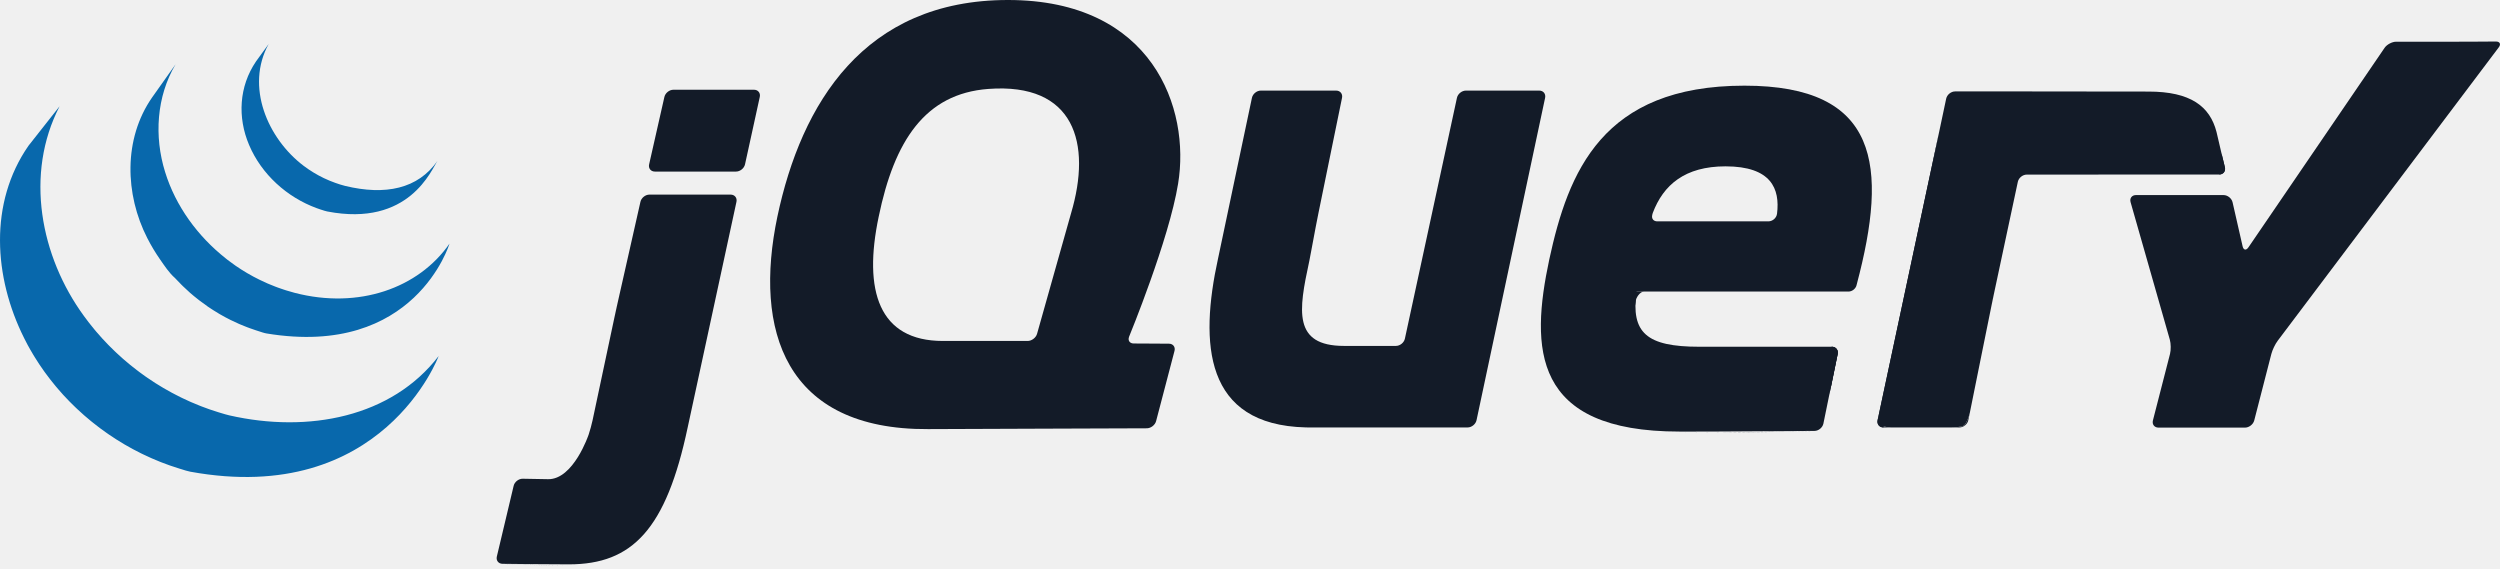
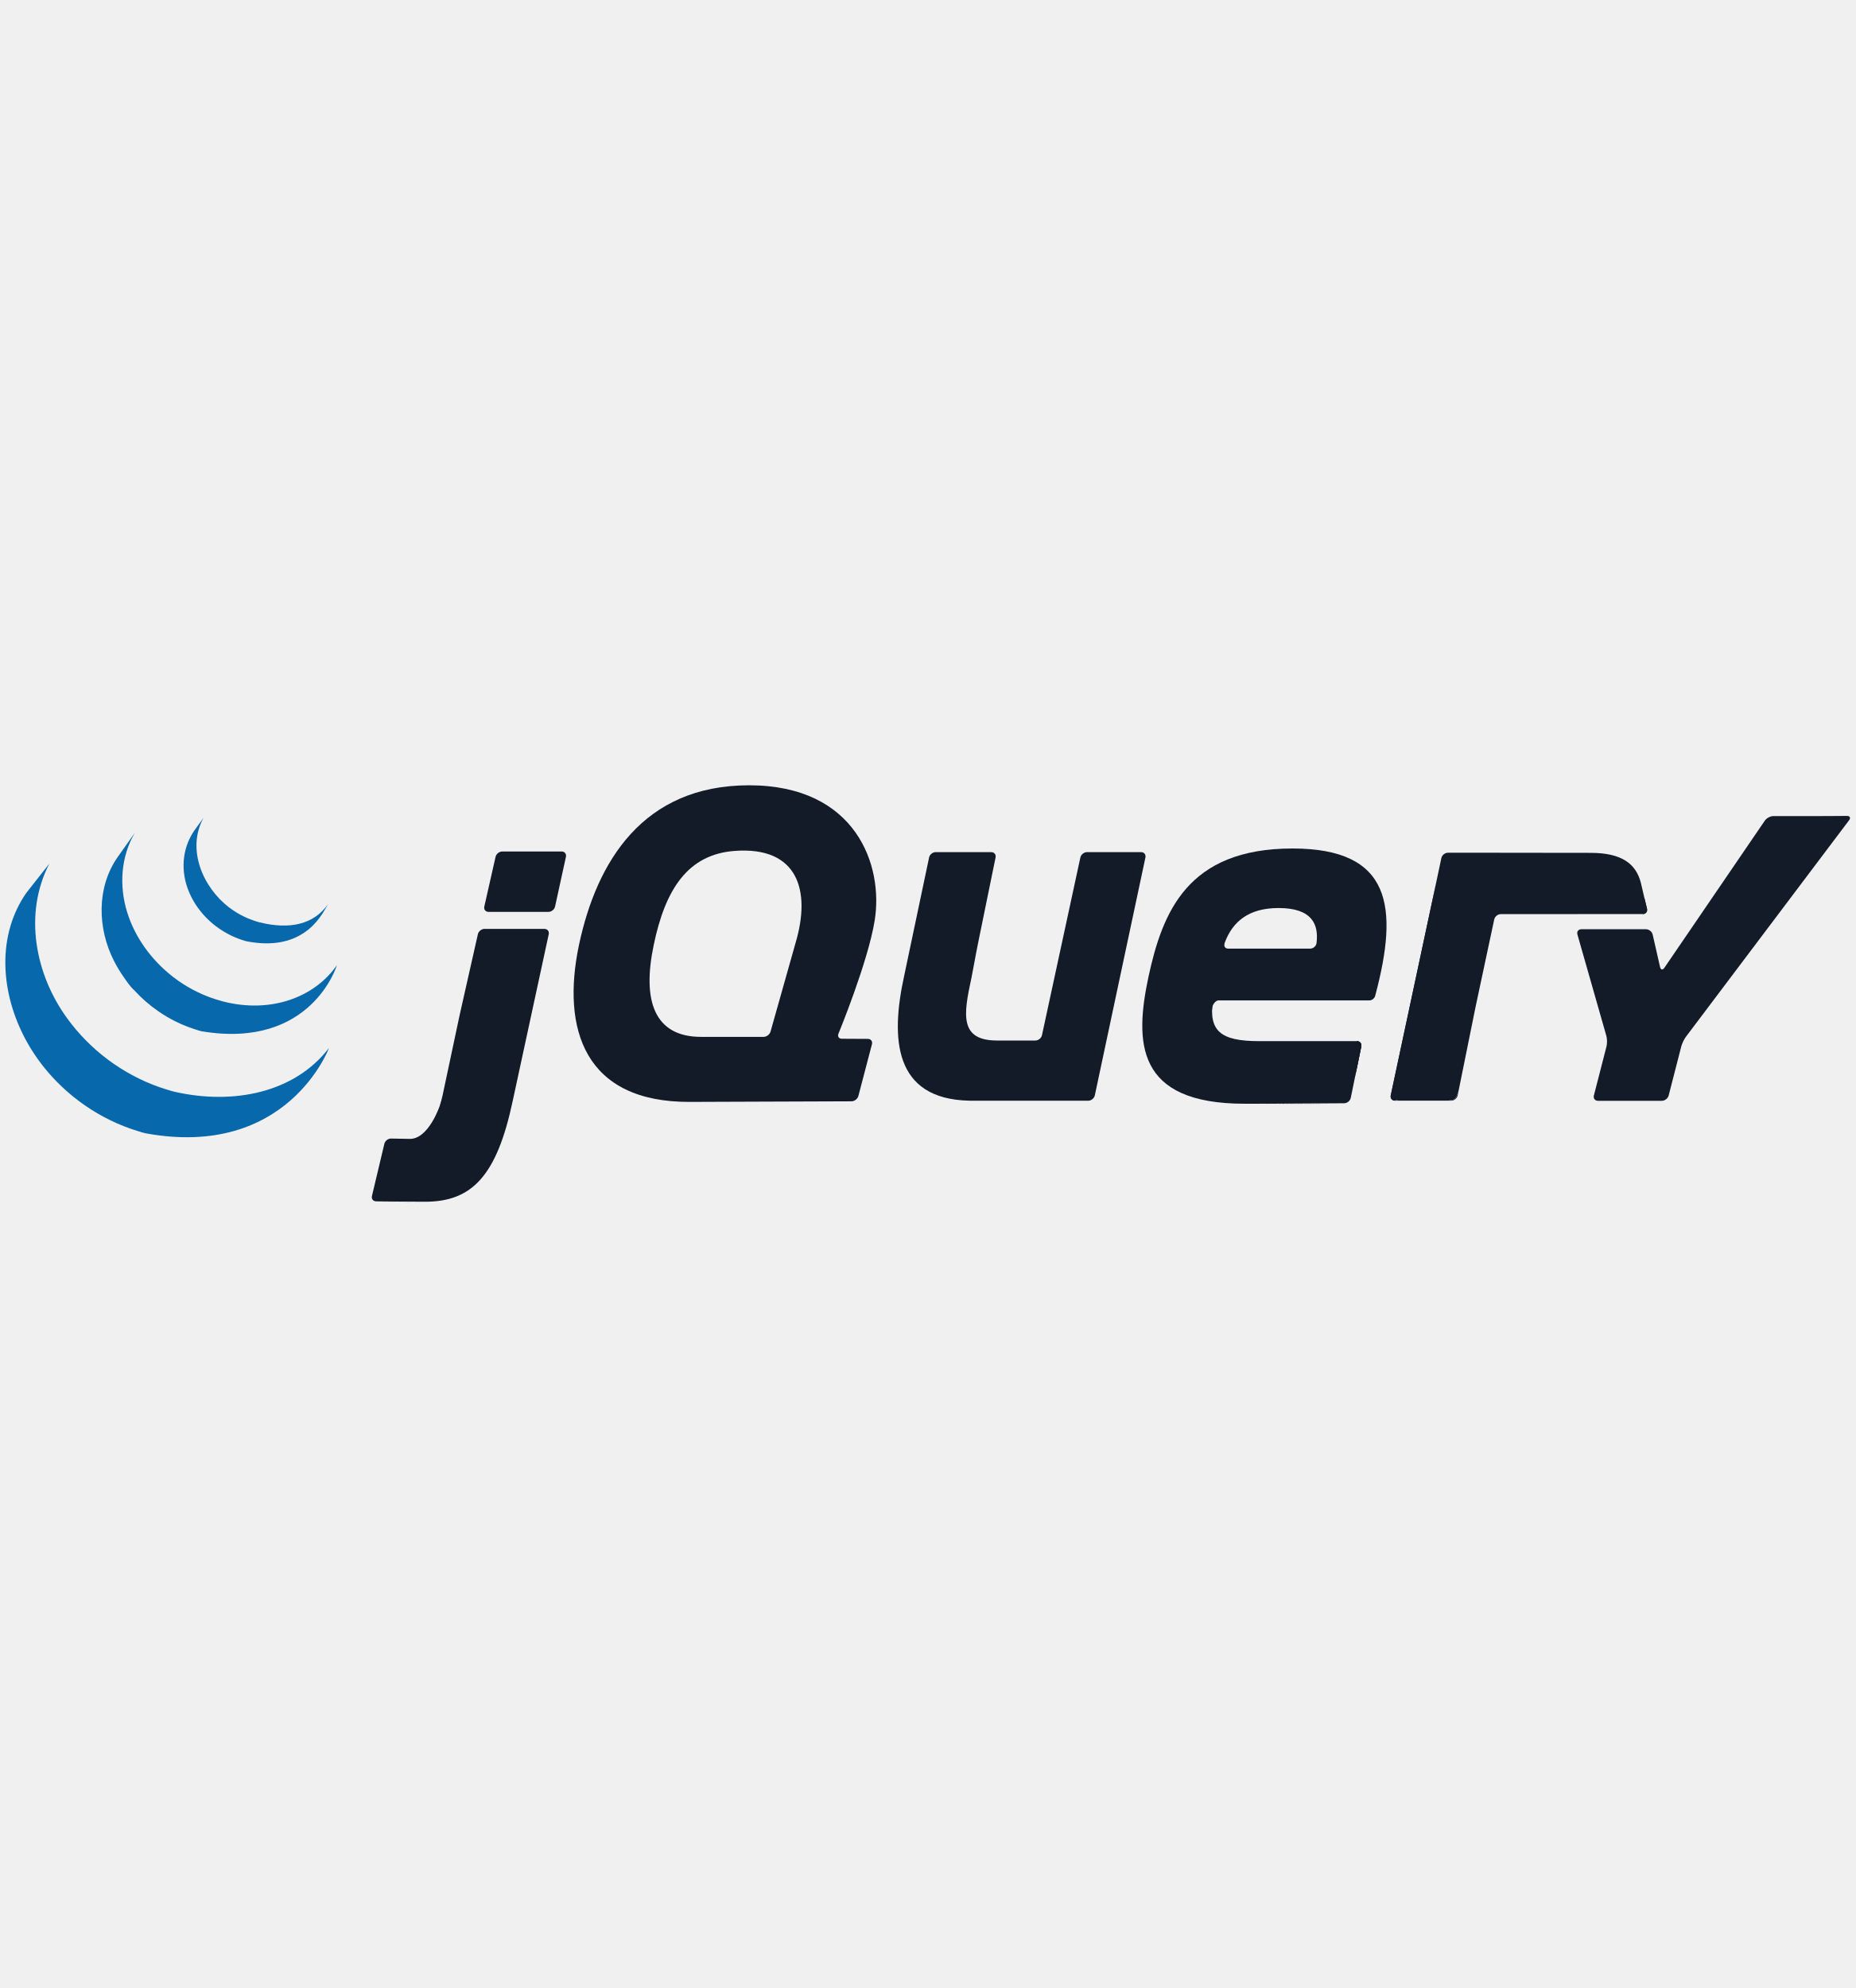
- <svg xmlns="http://www.w3.org/2000/svg" width="132px" height="30px" viewBox="0 0 132 30" version="1.1">
-   <defs />
-   <g id="Page-1" stroke="none" stroke-width="1" fill="none" fill-rule="evenodd">
-     <g id="logo-jquery">
-       <g id="Page-1">
-         <g id="JQuery_logo">
-           <path d="M56.445,11.64 L56.446,11.638 L55.601,14.633 L56.445,11.64 L56.445,11.64 L56.445,11.64 L56.445,11.64 Z" id="Shape" fill="#131B28" />
-           <path id="Shape" fill="#131B28" d="M60.792,18.158 L59.86,18.136 L60.792,18.158 L60.792,18.158 L60.792,18.158 Z" />
-           <path id="Shape" fill="#131B28" d="M60.552,22.614 L60.553,22.614 L54.974,22.694 L60.552,22.614 L60.552,22.614 L60.552,22.614 L60.552,22.614 Z" />
-           <path id="Shape" fill="#131B28" d="M61.722,18.164 L60.79,18.142 L61.722,18.164 L61.722,18.164 L61.722,18.164 Z" />
-           <path d="M61.041,22.234 L62.013,18.528 L61.041,22.235 L61.041,22.234 L61.041,22.234 L61.041,22.234 L61.041,22.234 Z" id="Shape" fill="#131B28" />
-           <path d="M81.582,5.166 L79.772,13.676 L81.582,5.166 L81.582,5.166 L81.582,5.166 Z" id="Shape" fill="#131B28" />
-           <path d="M76.929,5.166 L75.554,11.524 L76.929,5.165 L76.929,5.166 L76.929,5.166 L76.929,5.166 Z" id="Shape" fill="#131B28" />
-           <path d="M81.272,4.783 L77.401,4.783 C77.186,4.783 76.973,4.955 76.927,5.165 L75.553,11.523 L74.178,17.882 C74.133,18.092 73.92,18.264 73.705,18.264 L71.356,18.264 L70.965,18.264 C68.254,18.264 68.568,16.389 69.123,13.82 C69.128,13.794 69.134,13.769 69.139,13.742 L69.2,13.419 C69.204,13.398 69.208,13.377 69.212,13.358 L69.336,12.698 L69.468,11.992 C69.508,11.779 69.569,11.467 69.61,11.272 L70.234,8.219 L70.859,5.166 C70.903,4.956 70.762,4.783 70.547,4.783 L66.573,4.783 C66.358,4.783 66.146,4.956 66.102,5.166 L65.247,9.219 L64.393,13.272 C64.392,13.274 64.392,13.277 64.392,13.278 L64.312,13.655 C63.328,18.148 63.589,22.432 68.938,22.567 C69.025,22.569 69.093,22.57 69.093,22.57 L77.488,22.57 C77.703,22.57 77.916,22.397 77.961,22.187 L79.771,13.677 L81.582,5.166 C81.626,4.955 81.487,4.783 81.272,4.783 L81.272,4.783 L81.272,4.783 L81.272,4.783 Z" id="Shape" fill="#131B28" />
-           <path id="Shape" fill="#131B28" d="M96.716,18.308 C96.931,18.308 97.072,18.48 97.029,18.691 L96.653,20.528" />
-           <path id="Shape" fill="#131B28" d="M96.277,22.366 L96.653,20.528 L96.277,22.367 C96.277,22.366 96.277,22.366 96.277,22.366 L96.277,22.366 L96.277,22.366 L96.277,22.366 Z" />
-           <path id="Shape" fill="#131B28" d="M95.806,22.754 C95.806,22.754 95.807,22.752 95.808,22.752 C94.668,22.778 91.245,22.852 88.671,22.852 C91.803,22.852 95.806,22.754 95.806,22.754 L95.806,22.754 L95.806,22.754 L95.806,22.754 Z" />
-           <path d="M86.362,15.941 C86.359,15.74 86.588,15.394 86.803,15.394 L86.32,15.385 C86.102,17.577 86.362,15.941 86.362,15.941 L86.362,15.941 L86.362,15.941 L86.362,15.941 Z" id="Shape" fill="#131B28" />
-           <path id="Shape" fill="#131B28" d="M89.05,22.787 C89.017,22.787 88.983,22.787 88.95,22.789 C88.983,22.787 89.017,22.787 89.05,22.787 L89.05,22.787 L89.05,22.787 Z" />
-           <path id="Shape" fill="#131B28" d="M96.716,18.308 C96.931,18.308 97.072,18.48 97.029,18.691 L96.653,20.528 L96.591,20.828" />
-           <path id="Shape" fill="#131B28" d="M90.904,22.782 L90.842,22.782 L90.904,22.782 L90.904,22.782 L90.904,22.782 Z" />
-           <path id="Shape" fill="#131B28" d="M89.952,22.785 L89.852,22.785 L89.952,22.785 L89.952,22.785 L89.952,22.785 Z" />
-           <path id="Shape" fill="#131B28" d="M89.626,22.786 C89.592,22.786 89.559,22.786 89.526,22.788 C89.559,22.786 89.592,22.786 89.626,22.786 L89.626,22.786 L89.626,22.786 Z" />
-           <path id="Shape" fill="#131B28" d="M89.342,22.787 L89.242,22.787 L89.342,22.787 L89.342,22.787 L89.342,22.787 Z" />
-           <path id="Shape" fill="#131B28" d="M89.851,22.785 C89.773,22.785 89.694,22.787 89.617,22.787 C89.694,22.787 89.773,22.785 89.851,22.785 L89.851,22.785 L89.851,22.785 Z" />
-           <path id="Shape" fill="#131B28" d="M90.842,22.782 C90.529,22.787 90.216,22.792 89.908,22.795 C90.216,22.793 90.529,22.787 90.842,22.782 L90.842,22.782 L90.842,22.782 Z" />
-           <path id="Shape" fill="#131B28" d="M95.808,22.752 L95.808,22.752 C94.974,22.775 92.912,22.826 90.856,22.852 C92.911,22.828 94.973,22.775 95.808,22.752 L95.808,22.752 L95.808,22.752 Z" />
-           <path id="Shape" fill="#131B28" d="M96.277,22.367 L96.592,20.828 L96.277,22.368 C96.277,22.368 96.277,22.368 96.277,22.367 L96.277,22.367 L96.277,22.367 L96.277,22.367 Z" />
-           <path id="Shape" fill="#131B28" d="M89.526,22.787 L89.322,22.787 L89.526,22.787 L89.526,22.787 L89.526,22.787 Z" />
-           <path id="Shape" fill="#131B28" d="M88.949,22.787 L88.672,22.787 L88.949,22.787 L88.949,22.787 L88.949,22.787 Z" />
-           <path id="Shape" fill="#131B28" d="M89.241,22.787 L89.023,22.787 L89.241,22.787 L89.241,22.787 L89.241,22.787 Z" />
-           <path d="M32.612,15.987 L33.213,13.322 L32.526,16.369 L31.866,19.473 L32.444,16.752 C32.489,16.541 32.564,16.197 32.612,15.987 L32.612,15.987 L32.612,15.987 L32.612,15.987 Z" id="Shape" fill="#131B28" />
-           <path d="M39.809,4.738 L35.558,4.738 C35.343,4.738 35.128,4.909 35.08,5.119 L34.677,6.898 L34.274,8.678 C34.226,8.887 34.363,9.059 34.578,9.059 L38.863,9.059 C39.078,9.059 39.291,8.887 39.337,8.677 L39.727,6.898 L40.116,5.12 L40.116,5.119 C40.163,4.91 40.025,4.738 39.809,4.738 L39.809,4.738 L39.809,4.738 L39.809,4.738 Z" id="Shape" fill="#131B28" />
-           <path d="M38.884,10.657 L38.884,10.656 L37.637,16.425 L38.884,10.657 L38.884,10.657 L38.884,10.657 Z" id="Shape" fill="#131B28" />
-           <path id="Shape" fill="#131B28" d="M26.534,29.772 C26.534,29.772 28.677,29.87 30.039,29.87 C29.004,29.87 27.295,29.803 26.532,29.77 C26.533,29.77 26.533,29.772 26.534,29.772 L26.534,29.772 L26.534,29.772 L26.534,29.772 Z" />
-           <path d="M33.814,10.656 L33.212,13.322 L33.814,10.656 L33.814,10.656 L33.814,10.656 Z" id="Shape" fill="#131B28" />
-           <path d="M38.576,10.275 L34.292,10.275 C34.077,10.275 33.862,10.446 33.815,10.656 L33.213,13.322 L32.611,15.988 C32.564,16.197 32.488,16.542 32.444,16.752 L31.865,19.473 L31.287,22.194 C31.243,22.404 31.15,22.743 31.081,22.946 C31.081,22.946 30.281,25.328 28.935,25.301 C28.878,25.3 28.822,25.3 28.767,25.298 C28.115,25.286 27.603,25.277 27.603,25.277 L27.602,25.277 C27.387,25.273 27.171,25.441 27.121,25.649 L26.677,27.518 L26.233,29.385 C26.183,29.593 26.318,29.766 26.532,29.769 C27.295,29.778 29.004,29.798 30.039,29.798 C33.4,29.798 35.172,27.935 36.308,22.576 L37.638,16.425 L38.885,10.656 C38.93,10.447 38.791,10.275 38.576,10.275 L38.576,10.275 L38.576,10.275 L38.576,10.275 Z" id="Shape" fill="#131B28" />
-           <path d="M99.446,22.569 C99.231,22.569 99.092,22.397 99.137,22.186 L102.361,7.088" id="Shape" fill="#131B28" />
-           <path d="M103.926,22.186 L105.23,15.742 L103.926,22.186 L103.926,22.186 L103.926,22.186 Z" id="Shape" fill="#131B28" />
-           <path d="M99.184,22.378 C99.158,22.273 99.173,22.015 99.219,21.804 L100.749,14.638 L99.137,22.187 C99.092,22.397 99.231,22.57 99.446,22.57 L99.837,22.57 C99.622,22.569 99.21,22.483 99.184,22.378 L99.184,22.378 L99.184,22.378 L99.184,22.378 Z" id="Shape" fill="#131B28" />
-           <path d="M103.671,22.483 C103.554,22.531 103.282,22.57 103.067,22.57 L103.459,22.57 C103.674,22.57 103.885,22.397 103.927,22.186 L104.005,21.803 C103.962,22.013 103.789,22.436 103.671,22.483 L103.671,22.483 L103.671,22.483 L103.671,22.483 Z" id="Shape" fill="#131B28" />
-           <path d="M104.579,18.964 L105.154,16.12 C105.154,16.121 105.154,16.124 105.153,16.125 L104.579,18.964 L104.579,18.964 L104.579,18.964 L104.579,18.964 Z" id="Shape" fill="#131B28" />
-           <path id="Shape" fill="#131B28" d="M117.297,8.099 L117.475,8.833 C117.524,9.043 117.388,9.214 117.174,9.214" />
-           <path d="M104.004,21.803 L104.578,18.964 L104.004,21.803 L104.004,21.803 L104.004,21.803 Z" id="Shape" fill="#131B28" />
-           <path id="Shape" fill="#131B28" d="M117.121,7.348 L117.297,8.099 L117.121,7.348 L117.121,7.348 L117.121,7.348 Z" />
-           <path d="M105.154,16.12 C105.196,15.909 105.267,15.568 105.312,15.36 L105.926,12.481 L105.23,15.742 L105.154,16.12 L105.154,16.12 L105.154,16.12 L105.154,16.12 Z" id="Shape" fill="#131B28" />
-           <path d="M102.413,6.841 C102.371,7.044 102.316,7.301 102.28,7.471 L100.75,14.638 L102.362,7.088 L102.413,6.841 L102.413,6.841 L102.413,6.841 L102.413,6.841 Z" id="Shape" fill="#131B28" />
-           <path d="M117.474,8.833 L117.296,8.099 L117.121,7.348 L117.032,6.968 C116.684,5.615 115.662,4.835 113.444,4.835 L109.99,4.831 L106.809,4.827 L106.536,4.827 L103.23,4.827 C103.015,4.827 102.803,4.999 102.758,5.21 L102.758,5.21 L102.6,5.957 L102.413,6.841 L102.361,7.088 L100.75,14.637 L99.22,21.804 C99.174,22.015 99.159,22.272 99.185,22.377 C99.211,22.483 99.623,22.569 99.838,22.569 L103.067,22.569 C103.282,22.569 103.555,22.53 103.671,22.483 C103.789,22.435 103.962,22.013 104.005,21.803 L104.578,18.964 L105.153,16.125 C105.153,16.124 105.154,16.121 105.154,16.119 L105.231,15.741 L105.927,12.48 L106.542,9.599 C106.587,9.39 106.799,9.219 107.014,9.219 L117.173,9.214 C117.387,9.214 117.523,9.043 117.474,8.833 L117.474,8.833 L117.474,8.833 L117.474,8.833 Z" id="Shape" fill="#131B28" />
-           <path d="M130.553,2.2 C130.338,2.201 129.986,2.202 129.771,2.202 L126.519,2.202 C126.304,2.202 126.028,2.348 125.907,2.525 L118.717,13.06 C118.595,13.238 118.457,13.211 118.409,13.002 L117.88,10.681 C117.832,10.471 117.617,10.3 117.402,10.3 L112.779,10.3 C112.564,10.3 112.436,10.468 112.495,10.675 L114.566,17.932 C114.625,18.138 114.63,18.478 114.577,18.686 L113.674,22.198 C113.62,22.407 113.752,22.578 113.968,22.578 L118.537,22.578 C118.751,22.578 118.971,22.407 119.024,22.198 L119.928,18.686 C119.981,18.478 120.131,18.167 120.26,17.995 L131.934,2.501 C132.064,2.33 131.993,2.19 131.778,2.192 L130.553,2.2 L130.553,2.2 L130.553,2.2 L130.553,2.2 Z" id="Shape" fill="#131B28" />
-           <path d="M93.827,11.288 L93.827,11.283 C93.8,11.516 93.585,11.688 93.37,11.688 L87.509,11.688 C87.306,11.688 87.203,11.55 87.233,11.38 C87.235,11.375 87.236,11.371 87.239,11.366 C87.239,11.366 87.237,11.367 87.235,11.368 C87.236,11.361 87.236,11.355 87.238,11.348 C87.238,11.348 87.249,11.307 87.265,11.248 C87.825,9.76 88.965,8.783 91.107,8.783 C93.52,8.784 93.991,9.963 93.827,11.288 L93.827,11.288 L93.827,11.288 L93.827,11.288 Z M92.107,4.523 C84.585,4.523 82.802,9.089 81.802,13.698 C80.802,18.395 80.888,22.787 88.672,22.787 L88.949,22.787 C88.973,22.787 88.998,22.787 89.023,22.787 L89.241,22.787 L89.321,22.787 L89.525,22.787 C89.556,22.786 89.586,22.786 89.616,22.786 C89.694,22.786 89.772,22.786 89.851,22.786 L89.906,22.786 C90.214,22.785 90.527,22.784 90.84,22.783 L90.856,22.783 C92.912,22.775 94.973,22.759 95.809,22.752 C96.022,22.749 96.231,22.577 96.275,22.368 L96.59,20.828 L96.651,20.528 L97.028,18.691 C97.071,18.481 96.93,18.308 96.715,18.308 L89.716,18.308 C86.933,18.308 86.106,17.568 86.411,15.394 L97.598,15.394 L97.597,15.395 C97.6,15.395 97.603,15.394 97.605,15.394 C97.783,15.391 97.947,15.268 98.012,15.105 C98.025,15.074 98.035,15.041 98.039,15.007 L98.038,15.009 C99.699,8.743 99.223,4.523 92.107,4.523 L92.107,4.523 L92.107,4.523 L92.107,4.523 Z" id="Shape" fill="#131B28" />
-           <path d="M56.551,11.264 L56.445,11.638 C56.445,11.64 56.445,11.64 56.445,11.64 L55.6,14.633 L54.756,17.627 C54.697,17.833 54.474,18.003 54.258,18.003 L49.787,18.003 C46.396,18.003 45.57,15.35 46.396,11.437 C47.222,7.435 48.841,4.948 52.179,4.696 C56.74,4.352 57.653,7.56 56.551,11.264 L56.551,11.264 L56.551,11.264 L56.551,11.264 Z M59.618,17.772 C59.618,17.772 61.726,12.654 62.204,9.697 C62.857,5.74 60.876,0 53.222,0 C45.612,0 42.307,5.48 41.046,11.437 C39.786,17.437 41.438,22.7 49.004,22.657 L54.974,22.634 L60.553,22.614 C60.768,22.612 60.988,22.442 61.042,22.234 L62.014,18.527 C62.068,18.319 61.937,18.148 61.722,18.147 L60.791,18.141 L59.86,18.136 C59.677,18.135 59.572,18.016 59.594,17.859 C59.598,17.831 59.605,17.802 59.617,17.772 L59.618,17.772 L59.618,17.772 L59.618,17.772 Z" id="Shape" fill="#131B28" />
-           <path d="M97.291,14.347 C97.291,14.488 97.176,14.603 97.034,14.603 C96.892,14.603 96.777,14.488 96.777,14.347 C96.777,14.205 96.892,14.09 97.034,14.09 C97.176,14.09 97.291,14.205 97.291,14.347 L97.291,14.347 L97.291,14.347 Z" id="Shape" fill="#131B28" />
-           <path d="M1.507,7.691 C-0.594,10.712 -0.332,14.641 1.273,17.85 C1.311,17.927 1.351,18.003 1.39,18.078 C1.416,18.126 1.439,18.175 1.465,18.223 C1.48,18.251 1.497,18.279 1.512,18.306 C1.54,18.357 1.568,18.406 1.596,18.456 C1.646,18.544 1.697,18.631 1.749,18.718 C1.778,18.766 1.807,18.814 1.837,18.862 C1.895,18.956 1.954,19.048 2.015,19.141 C2.04,19.18 2.065,19.219 2.09,19.257 C2.174,19.382 2.26,19.507 2.348,19.629 C2.35,19.633 2.353,19.636 2.355,19.639 C2.369,19.659 2.384,19.678 2.398,19.697 C2.475,19.803 2.554,19.907 2.633,20.009 C2.662,20.047 2.692,20.085 2.722,20.122 C2.793,20.211 2.865,20.3 2.938,20.389 C2.966,20.422 2.994,20.455 3.021,20.488 C3.12,20.604 3.221,20.72 3.324,20.833 C3.325,20.835 3.328,20.837 3.33,20.839 C3.334,20.844 3.338,20.847 3.341,20.852 C3.442,20.962 3.545,21.069 3.648,21.176 C3.681,21.209 3.714,21.242 3.747,21.275 C3.828,21.356 3.91,21.436 3.992,21.516 C4.026,21.548 4.059,21.58 4.093,21.611 C4.203,21.715 4.315,21.817 4.429,21.917 C4.431,21.919 4.432,21.92 4.434,21.921 C4.453,21.938 4.473,21.955 4.492,21.971 C4.593,22.058 4.695,22.144 4.798,22.229 C4.84,22.263 4.882,22.296 4.924,22.33 C5.008,22.397 5.093,22.463 5.179,22.528 C5.224,22.563 5.269,22.597 5.315,22.632 C5.409,22.701 5.504,22.77 5.6,22.837 C5.635,22.862 5.669,22.886 5.704,22.91 C5.714,22.917 5.723,22.924 5.733,22.931 C5.824,22.994 5.917,23.054 6.01,23.114 C6.05,23.141 6.09,23.169 6.13,23.194 C6.273,23.285 6.418,23.374 6.564,23.46 C6.604,23.483 6.644,23.505 6.684,23.528 C6.792,23.59 6.901,23.651 7.01,23.711 C7.07,23.743 7.131,23.773 7.191,23.804 C7.268,23.844 7.345,23.886 7.424,23.925 C7.442,23.934 7.46,23.942 7.478,23.951 C7.51,23.966 7.542,23.981 7.573,23.997 C7.695,24.055 7.818,24.113 7.943,24.168 C7.969,24.18 7.995,24.192 8.021,24.203 C8.163,24.266 8.307,24.325 8.452,24.383 C8.487,24.397 8.522,24.41 8.557,24.424 C8.691,24.476 8.827,24.527 8.964,24.575 C8.981,24.581 8.998,24.587 9.015,24.592 C9.165,24.645 9.316,24.693 9.469,24.741 C9.505,24.752 9.542,24.763 9.578,24.774 C9.733,24.821 9.887,24.876 10.047,24.906 C20.209,26.759 23.161,18.799 23.161,18.799 C20.681,22.029 16.28,22.881 12.111,21.932 C11.953,21.896 11.8,21.847 11.646,21.801 C11.607,21.79 11.568,21.778 11.53,21.766 C11.379,21.72 11.23,21.672 11.082,21.62 C11.061,21.613 11.041,21.606 11.02,21.598 C10.887,21.551 10.756,21.502 10.625,21.452 C10.588,21.437 10.551,21.423 10.515,21.408 C10.371,21.351 10.229,21.292 10.088,21.231 C10.059,21.219 10.031,21.205 10.003,21.193 C9.882,21.138 9.762,21.083 9.643,21.026 C9.609,21.01 9.574,20.993 9.539,20.976 C9.445,20.93 9.353,20.882 9.261,20.834 C9.199,20.802 9.136,20.771 9.075,20.737 C8.962,20.677 8.852,20.614 8.741,20.55 C8.704,20.529 8.666,20.509 8.629,20.487 C8.482,20.401 8.337,20.312 8.194,20.221 C8.155,20.196 8.116,20.169 8.077,20.143 C7.973,20.076 7.87,20.008 7.768,19.937 C7.734,19.915 7.702,19.89 7.668,19.868 C7.57,19.798 7.473,19.728 7.376,19.656 C7.332,19.624 7.289,19.591 7.247,19.558 C7.158,19.49 7.07,19.422 6.983,19.352 C6.944,19.321 6.904,19.289 6.865,19.258 C6.755,19.167 6.645,19.075 6.537,18.981 C6.526,18.971 6.513,18.962 6.501,18.951 C6.384,18.848 6.269,18.743 6.156,18.637 C6.123,18.606 6.091,18.575 6.058,18.544 C5.974,18.464 5.891,18.383 5.81,18.3 C5.778,18.268 5.745,18.236 5.713,18.203 C5.609,18.097 5.508,17.99 5.408,17.881 C5.403,17.876 5.398,17.871 5.393,17.865 C5.288,17.75 5.185,17.633 5.084,17.514 C5.057,17.481 5.031,17.45 5.003,17.418 C4.928,17.327 4.854,17.236 4.781,17.143 C4.754,17.11 4.727,17.076 4.7,17.042 C4.612,16.928 4.527,16.815 4.443,16.7 C2.128,13.543 1.297,9.188 3.147,5.611" id="Shape" fill="#0868AC" />
-           <path d="M8.03,5.147 C6.51,7.334 6.593,10.261 7.778,12.574 C7.977,12.962 8.2,13.338 8.45,13.696 C8.678,14.022 8.93,14.41 9.232,14.673 C9.342,14.794 9.457,14.911 9.574,15.027 C9.603,15.057 9.633,15.086 9.663,15.115 C9.777,15.226 9.892,15.334 10.012,15.439 C10.017,15.443 10.021,15.448 10.026,15.452 C10.027,15.453 10.028,15.453 10.029,15.455 C10.161,15.571 10.297,15.682 10.436,15.791 C10.467,15.815 10.497,15.839 10.528,15.863 C10.667,15.97 10.809,16.074 10.954,16.174 C10.958,16.177 10.962,16.18 10.966,16.184 C11.03,16.228 11.095,16.269 11.16,16.312 C11.192,16.332 11.221,16.354 11.252,16.372 C11.356,16.439 11.461,16.504 11.568,16.566 C11.583,16.575 11.598,16.583 11.612,16.592 C11.704,16.645 11.798,16.697 11.891,16.748 C11.924,16.766 11.957,16.782 11.99,16.799 C12.055,16.833 12.119,16.868 12.185,16.9 C12.195,16.905 12.205,16.909 12.215,16.913 C12.349,16.979 12.484,17.043 12.622,17.103 C12.651,17.116 12.682,17.128 12.711,17.14 C12.822,17.187 12.933,17.232 13.045,17.275 C13.092,17.293 13.14,17.311 13.188,17.328 C13.289,17.365 13.391,17.4 13.494,17.434 C13.54,17.449 13.586,17.464 13.632,17.479 C13.779,17.524 13.923,17.581 14.075,17.607 C21.921,18.907 23.733,12.865 23.733,12.865 C22.1,15.217 18.938,16.339 15.563,15.463 C15.413,15.424 15.265,15.381 15.119,15.335 C15.074,15.321 15.03,15.307 14.985,15.292 C14.881,15.258 14.777,15.222 14.674,15.185 C14.627,15.167 14.58,15.15 14.534,15.132 C14.421,15.089 14.31,15.044 14.199,14.997 C14.169,14.984 14.139,14.973 14.109,14.959 C13.971,14.899 13.835,14.835 13.7,14.769 C13.631,14.735 13.563,14.699 13.495,14.664 C13.455,14.644 13.416,14.624 13.376,14.603 C13.289,14.556 13.202,14.507 13.117,14.457 C13.096,14.445 13.075,14.434 13.054,14.422 C12.948,14.36 12.844,14.296 12.74,14.23 C12.708,14.209 12.677,14.187 12.645,14.167 C12.577,14.122 12.508,14.077 12.441,14.032 C12.296,13.932 12.156,13.827 12.017,13.722 C11.985,13.696 11.953,13.672 11.922,13.646 C10.445,12.48 9.274,10.887 8.717,9.08 C8.134,7.206 8.26,5.102 9.271,3.395" id="Shape" fill="#0868AC" />
-           <path d="M13.516,3.246 C12.62,4.564 12.532,6.201 13.154,7.658 C13.809,9.203 15.152,10.416 16.72,10.99 C16.785,11.015 16.849,11.036 16.915,11.058 C16.943,11.067 16.972,11.077 17.001,11.085 C17.093,11.114 17.185,11.148 17.28,11.166 C21.612,12.003 22.787,8.943 23.1,8.492 C22.071,9.974 20.341,10.33 18.219,9.815 C18.051,9.774 17.867,9.714 17.705,9.656 C17.498,9.583 17.294,9.498 17.095,9.403 C16.718,9.222 16.359,9.002 16.026,8.751 C14.127,7.31 12.947,4.561 14.186,2.322" id="Shape" fill="#0868AC" />
+ <svg xmlns="http://www.w3.org/2000/svg" id="svg4525" viewBox="0 0 6.53 6.996" width="56" height="60" version="1.1">
+   <defs id="defs989" />
+   <style id="style979">.st0{fill:#d4b830}.st1,.st2{opacity:.986;fill:#ebebeb;fill-opacity:0;enable-background:new}.st2{fill-opacity:.922}.st3{fill:#fdd83c}</style>
+   <style id="style4914">.st0{enable-background:new}.st1{opacity:.783}.st2{opacity:.576;enable-background:new}.st3{fill:none}.st4,.st5{opacity:.67;fill:url(#SVGID_1_);enable-background:new}.st5{opacity:.505;fill:url(#SVGID_2_)}.st6{fill:url(#SVGID_3_)}.st7,.st8{enable-background:new}.st7{fill:url(#SVGID_4_);opacity:.217}.st8{opacity:.276;filter:url(#l)}.st9{fill:url(#SVGID_5_)}.st10,.st11{enable-background:new}.st10{fill:url(#SVGID_6_);opacity:.453}.st11{opacity:.512;filter:url(#o)}.st12{fill:url(#SVGID_7_)}.st13,.st14{enable-background:new}.st13{fill:url(#SVGID_8_);opacity:.286}.st14{opacity:.621;filter:url(#r)}.st15{fill:url(#SVGID_9_)}.st16{filter:url(#t)}.st17{fill:url(#SVGID_10_)}.st18{opacity:.286;fill:url(#SVGID_11_);enable-background:new}.st19{fill:url(#SVGID_12_)}.st20{fill:url(#SVGID_13_)}.st21{fill:url(#SVGID_14_)}.st22{opacity:.286;fill:url(#SVGID_15_);enable-background:new}.st23{fill:url(#SVGID_16_)}.st24{opacity:.616;filter:url(#w);enable-background:new}.st25{fill:url(#SVGID_17_)}.st26{fill:none;stroke:url(#SVGID_18_);stroke-width:1.004}.st27{opacity:.325;filter:url(#A);enable-background:new}.st28{fill:url(#SVGID_19_)}.st29{fill:url(#SVGID_20_)}.st30{opacity:.478;filter:url(#D);enable-background:new}.st31{fill:url(#SVGID_21_)}.st32{opacity:.586;fill:#fff}.st32,.st33,.st34{enable-background:new}.st33{fill:url(#SVGID_22_);opacity:.251}.st34{opacity:.363;filter:url(#F)}.st35{fill:url(#SVGID_23_)}</style>
+   <style id="style5276">.st0{display:none}.st1{display:inline}.st2{fill:#fba919}.st3{fill:#e78724}.st4{fill:#87ccee}.st5{fill:#fdc168}.st6{fill:#fff}.st7{fill:#c9c9c9}.st8{fill:#463014}</style>
+   <g id="g5536" transform="translate(0.2028032,1.509757)">
+     <g id="g5679" transform="matrix(0.1166,0,0,0.1166,-5.65175,-0.1781231)">
+       <g id="g5848" transform="matrix(0.4217984,0,0,0.4217984,46.8931,12.27989)" style="fill:none;fill-rule:evenodd;stroke:none;stroke-width:1">
+         <g id="logo-jquery">
+           <g id="Page-1">
+             <g id="JQuery_logo">
+               <path id="Shape" d="m 56.445,11.64 2.52e-4,-0.001 -0.845,2.995 0.845,-2.994 v 0 0 z" style="fill:#131b28" />
+               <path d="m 60.792,18.158 -0.931,-0.022 z" id="path5749" style="fill:#131b28" />
+               <path d="m 60.552,22.614 h 10e-4 l -5.579,0.08 5.578,-0.08 v 0 0 z" id="path5751" style="fill:#131b28" />
+               <path d="m 61.722,18.164 -0.932,-0.022 z" id="path5753" style="fill:#131b28" />
+               <path id="path5755" d="m 61.041,22.234 0.972,-3.706 -0.972,3.707 z" style="fill:#131b28" />
+               <path id="path5757" d="M 81.582,5.166 79.772,13.676 Z" style="fill:#131b28" />
+               <path id="path5759" d="M 76.929,5.166 75.554,11.524 76.929,5.165 Z" style="fill:#131b28" />
+               <path id="path5761" d="m 81.272,4.783 h -3.871 c -0.215,0 -0.428,0.172 -0.474,0.382 l -1.374,6.358 -1.374,6.359 c -0.045,0.21 -0.258,0.382 -0.473,0.382 h -2.349 -0.391 c -2.711,0 -2.397,-1.875 -1.842,-4.444 0.005,-0.026 0.011,-0.051 0.016,-0.078 l 0.061,-0.324 c 0.004,-0.021 0.008,-0.042 0.012,-0.061 l 0.124,-0.659 0.132,-0.707 c 0.04,-0.213 0.101,-0.524 0.142,-0.72 L 70.234,8.219 70.859,5.166 C 70.903,4.956 70.762,4.783 70.547,4.783 h -3.974 c -0.215,0 -0.427,0.173 -0.471,0.383 l -0.854,4.054 -0.854,4.053 c -7.56e-4,0.002 -10e-4,0.004 -0.001,0.006 l -0.079,0.377 c -0.984,4.493 -0.723,8.777 4.625,8.912 0.087,0.003 0.155,0.003 0.155,0.003 h 8.395 c 0.215,0 0.427,-0.173 0.472,-0.383 L 79.771,13.677 81.582,5.166 C 81.626,4.955 81.487,4.783 81.272,4.783 Z" style="fill:#131b28" />
+               <path d="m 96.716,18.308 c 0.215,0 0.355,0.172 0.313,0.383 l -0.376,1.837" id="path5763" style="fill:#131b28" />
+               <path d="m 96.277,22.366 0.376,-1.838 -0.376,1.839 c 0,-5.05e-4 5.04e-4,-5.05e-4 5.04e-4,-5.05e-4 z" id="path5765" style="fill:#131b28" />
+               <path d="m 95.806,22.754 c 5.05e-4,0 0.001,-0.001 0.002,-0.001 -1.139,0.026 -4.563,0.1 -7.136,0.1 3.132,0 7.134,-0.098 7.134,-0.099 v 0 0 z" id="path5767" style="fill:#131b28" />
+               <path id="path5769" d="m 86.362,15.941 c -0.003,-0.201 0.226,-0.548 0.441,-0.548 l -0.484,-0.008 c -0.218,2.191 0.043,0.556 0.043,0.556 v 0 0 z" style="fill:#131b28" />
+               <path d="m 89.05,22.787 c -0.033,0 -0.067,0 -0.1,0.002 0.033,-0.002 0.067,-0.002 0.1,-0.002 z" id="path5771" style="fill:#131b28" />
+               <path d="m 96.716,18.308 c 0.215,0 0.355,0.172 0.313,0.383 l -0.376,1.837 -0.061,0.299" id="path5773" style="fill:#131b28" />
+               <path d="m 90.904,22.782 h -0.062 z" id="path5775" style="fill:#131b28" />
+               <path d="m 89.952,22.785 h -0.1 z" id="path5777" style="fill:#131b28" />
+               <path d="m 89.626,22.786 c -0.034,0 -0.067,0 -0.1,0.002 0.033,-0.002 0.066,-0.002 0.1,-0.002 z" id="path5779" style="fill:#131b28" />
+               <path d="m 89.342,22.787 h -0.1 z" id="path5781" style="fill:#131b28" />
+               <path d="m 89.851,22.785 c -0.079,0 -0.157,0.002 -0.234,0.002 0.077,0 0.156,-0.002 0.234,-0.002 z" id="path5783" style="fill:#131b28" />
+               <path d="m 90.842,22.782 c -0.313,0.005 -0.626,0.01 -0.934,0.013 0.308,-0.002 0.621,-0.008 0.934,-0.013 z" id="path5785" style="fill:#131b28" />
+               <path d="m 95.808,22.752 v 0 c -0.835,0.023 -2.896,0.074 -4.953,0.1 2.055,-0.024 4.118,-0.077 4.953,-0.1 z" id="path5787" style="fill:#131b28" />
+               <path d="m 96.277,22.367 0.315,-1.539 -0.315,1.54 c 0,-5.04e-4 5.04e-4,-5.04e-4 5.04e-4,-0.001 v 0 0 z" id="path5789" style="fill:#131b28" />
+               <path d="M 89.526,22.787 H 89.322 Z" id="path5791" style="fill:#131b28" />
+               <path d="M 88.949,22.787 H 88.672 Z" id="path5793" style="fill:#131b28" />
+               <path d="M 89.241,22.787 H 89.023 Z" id="path5795" style="fill:#131b28" />
+               <path id="path5797" d="m 32.612,15.987 0.601,-2.666 -0.687,3.047 -0.66,3.104 0.578,-2.721 c 0.045,-0.211 0.12,-0.554 0.168,-0.764 z" style="fill:#131b28" />
+               <path id="path5799" d="m 39.809,4.738 h -4.251 c -0.215,0 -0.43,0.172 -0.478,0.381 l -0.403,1.779 -0.403,1.78 c -0.047,0.209 0.089,0.381 0.305,0.381 h 4.284 c 0.215,0 0.428,-0.172 0.474,-0.382 l 0.389,-1.779 0.389,-1.778 v -5.042e-4 c 0.046,-0.21 -0.092,-0.382 -0.307,-0.382 z" style="fill:#131b28" />
+               <path id="path5801" d="m 38.884,10.657 v -5.04e-4 l -1.247,5.769 z" style="fill:#131b28" />
+               <path d="m 26.534,29.772 c 0,0 2.143,0.098 3.505,0.098 -1.035,0 -2.744,-0.068 -3.507,-0.1 7.56e-4,0 0.001,0.002 0.002,0.002 v 0 0 z" id="path5803" style="fill:#131b28" />
+               <path id="path5805" d="m 33.814,10.656 -0.602,2.666 z" style="fill:#131b28" />
+               <path id="path5807" d="m 38.576,10.275 h -4.285 c -0.215,0 -0.43,0.172 -0.477,0.382 l -0.602,2.666 -0.601,2.666 c -0.047,0.21 -0.123,0.554 -0.168,0.764 l -0.578,2.721 -0.578,2.721 c -0.045,0.21 -0.137,0.549 -0.206,0.753 0,0 -0.8,2.382 -2.146,2.355 -0.057,-0.001 -0.113,-0.002 -0.168,-0.003 -0.652,-0.012 -1.164,-0.021 -1.164,-0.021 h -10e-4 c -0.215,-0.003 -0.43,0.164 -0.48,0.373 l -0.444,1.868 -0.444,1.867 c -0.05,0.209 0.085,0.381 0.298,0.385 0.763,0.009 2.472,0.028 3.507,0.028 3.362,0 5.134,-1.863 6.269,-7.222 l 1.329,-6.151 1.247,-5.769 c 0.045,-0.209 -0.094,-0.381 -0.308,-0.381 v 0 0 z" style="fill:#131b28" />
+               <path id="path5809" d="m 99.446,22.569 c -0.215,0 -0.354,-0.172 -0.309,-0.383 L 102.361,7.088" style="fill:#131b28" />
+               <path id="path5811" d="m 103.926,22.186 1.304,-6.444 z" style="fill:#131b28" />
+               <path id="path5813" d="m 99.184,22.378 c -0.026,-0.105 -0.011,-0.363 0.035,-0.574 l 1.529,-7.167 -1.612,7.549 c -0.045,0.211 0.094,0.383 0.309,0.383 h 0.392 C 99.622,22.569 99.21,22.483 99.184,22.378 Z" style="fill:#131b28" />
+               <path id="path5815" d="m 103.671,22.483 c -0.117,0.047 -0.389,0.086 -0.604,0.086 h 0.392 c 0.215,0 0.426,-0.172 0.468,-0.383 l 0.078,-0.383 c -0.043,0.21 -0.216,0.633 -0.333,0.68 v 0 0 z" style="fill:#131b28" />
+               <path id="path5817" d="m 104.579,18.964 0.575,-2.844 c -2.6e-4,0.002 -5.1e-4,0.004 -0.001,0.005 l -0.574,2.839 v 0 0 z" style="fill:#131b28" />
+               <path d="m 117.297,8.099 0.177,0.734 c 0.049,0.21 -0.087,0.38 -0.301,0.381" id="path5819" style="fill:#131b28" />
+               <path id="path5821" d="m 104.004,21.803 0.574,-2.839 z" style="fill:#131b28" />
+               <path d="m 117.121,7.348 0.176,0.752 z" id="path5823" style="fill:#131b28" />
+               <path id="path5825" d="m 105.154,16.12 c 0.043,-0.211 0.113,-0.552 0.158,-0.76 l 0.615,-2.879 -0.696,3.261 -0.077,0.378 v 0 0 z" style="fill:#131b28" />
+               <path id="path5827" d="m 102.413,6.841 c -0.043,0.203 -0.098,0.46 -0.134,0.63 l -1.53,7.167 1.612,-7.549 0.052,-0.248 v 0 0 z" style="fill:#131b28" />
+               <path id="path5829" d="M 117.474,8.833 117.296,8.099 117.121,7.348 117.031,6.968 c -0.348,-1.352 -1.37,-2.133 -3.588,-2.133 l -3.454,-0.004 -3.181,-0.004 H 106.536 103.23 c -0.215,0 -0.427,0.172 -0.472,0.382 h -2.5e-4 L 102.6,5.957 l -0.187,0.883 -0.052,0.247 -1.612,7.549 -1.53,7.167 c -0.046,0.211 -0.061,0.468 -0.035,0.574 0.026,0.105 0.438,0.192 0.653,0.192 h 3.229 c 0.215,0 0.487,-0.039 0.604,-0.086 0.117,-0.047 0.29,-0.47 0.333,-0.68 l 0.574,-2.839 0.575,-2.839 c 2.5e-4,-0.001 5e-4,-0.004 0.001,-0.005 l 0.077,-0.378 0.696,-3.261 0.615,-2.881 c 0.046,-0.209 0.257,-0.38 0.472,-0.381 l 10.16,-0.005 c 0.214,0 0.35,-0.171 0.301,-0.38 v 0 0 z" style="fill:#131b28" />
+               <path id="path5831" d="m 130.553,2.2 c -0.215,0.002 -0.567,0.003 -0.782,0.003 h -3.252 c -0.215,0 -0.491,0.145 -0.612,0.323 l -7.191,10.535 c -0.121,0.178 -0.26,0.152 -0.308,-0.058 l -0.529,-2.321 c -0.047,-0.21 -0.263,-0.381 -0.478,-0.381 h -4.623 c -0.215,0 -0.342,0.169 -0.284,0.375 l 2.071,7.256 c 0.059,0.207 0.064,0.547 0.01,0.755 l -0.903,3.512 c -0.053,0.208 0.079,0.379 0.294,0.379 h 4.569 c 0.215,0 0.435,-0.171 0.488,-0.379 l 0.903,-3.512 c 0.053,-0.208 0.203,-0.52 0.332,-0.691 L 131.934,2.501 C 132.064,2.33 131.993,2.19 131.778,2.192 l -1.225,0.008 v 0 0 z" style="fill:#131b28" />
+               <path id="path5833" d="m 93.827,11.288 -2.52e-4,-0.004 c -0.027,0.233 -0.242,0.404 -0.457,0.404 h -5.861 c -0.203,0 -0.306,-0.138 -0.276,-0.308 0.002,-0.005 0.003,-0.009 0.005,-0.014 0,0 -0.002,5.04e-4 -0.004,0.002 0.002,-0.007 0.002,-0.013 0.004,-0.02 0,0 0.011,-0.041 0.026,-0.1 0.56,-1.488 1.7,-2.465 3.843,-2.465 2.413,2.521e-4 2.883,1.179 2.719,2.504 v 0 0 z m -1.72,-6.765 c -7.523,0 -9.306,4.566 -10.306,9.175 -1,4.697 -0.914,9.089 6.871,9.089 h 0.276 c 0.025,-5.04e-4 0.05,-5.04e-4 0.074,-5.04e-4 h 0.218 0.08 0.204 c 0.03,-5.05e-4 0.06,-5.05e-4 0.091,-5.05e-4 0.078,0 0.156,-5.04e-4 0.235,-5.04e-4 h 0.055 c 0.308,-5.04e-4 0.621,-0.002 0.934,-0.003 h 0.016 c 2.056,-0.008 4.118,-0.024 4.953,-0.03 0.214,-0.003 0.423,-0.175 0.467,-0.384 l 0.315,-1.54 0.061,-0.3 0.376,-1.837 c 0.043,-0.211 -0.098,-0.383 -0.313,-0.383 h -6.999 c -2.783,0 -3.61,-0.74 -3.306,-2.914 H 97.598 l -0.001,0.001 c 0.003,0 0.005,-0.001 0.008,-0.001 0.178,-0.003 0.342,-0.126 0.407,-0.289 0.012,-0.032 0.023,-0.064 0.027,-0.098 l -0.001,0.001 C 99.699,8.743 99.223,4.523 92.107,4.523 Z" style="fill:#131b28" />
+               <path id="path5835" d="m 56.551,11.264 -0.106,0.375 c 0,0.001 -2.52e-4,0.001 -2.52e-4,0.001 l -0.845,2.994 -0.845,2.993 C 54.697,17.833 54.474,18.003 54.258,18.003 h -4.471 c -3.392,0 -4.217,-2.652 -3.392,-6.565 0.826,-4.002 2.445,-6.49 5.783,-6.741 4.562,-0.344 5.474,2.864 4.373,6.568 v 0 0 z m 3.066,6.509 c 0,0 2.108,-5.118 2.587,-8.075 C 62.857,5.74 60.876,0 53.222,0 45.612,0 42.307,5.48 41.046,11.437 c -1.261,6 0.391,11.263 7.958,11.219 l 5.969,-0.022 5.579,-0.02 c 0.215,-0.002 0.435,-0.172 0.489,-0.38 l 0.972,-3.707 c 0.054,-0.208 -0.077,-0.379 -0.292,-0.38 l -0.932,-0.005 -0.931,-0.005 c -0.183,-0.001 -0.287,-0.119 -0.265,-0.277 0.004,-0.028 0.01,-0.057 0.023,-0.087 l 5.04e-4,2.52e-4 v 0 z" style="fill:#131b28" />
+               <path id="path5837" d="m 97.291,14.347 c 0,0.142 -0.115,0.257 -0.257,0.257 -0.142,0 -0.257,-0.115 -0.257,-0.257 0,-0.141 0.115,-0.256 0.257,-0.256 0.142,0 0.257,0.115 0.257,0.256 z" style="fill:#131b28" />
+               <path id="path5839" d="M 1.507,7.691 C -0.594,10.712 -0.332,14.641 1.273,17.85 c 0.038,0.077 0.078,0.153 0.117,0.228 0.025,0.048 0.049,0.097 0.075,0.144 0.015,0.028 0.032,0.056 0.047,0.083 0.027,0.051 0.055,0.1 0.084,0.15 0.05,0.088 0.101,0.175 0.153,0.263 0.029,0.048 0.057,0.096 0.087,0.144 0.058,0.094 0.117,0.186 0.178,0.278 0.025,0.039 0.05,0.079 0.076,0.117 0.084,0.125 0.169,0.249 0.257,0.372 0.002,0.003 0.005,0.007 0.007,0.01 0.014,0.019 0.029,0.039 0.043,0.058 0.076,0.105 0.155,0.209 0.235,0.312 0.029,0.037 0.059,0.075 0.088,0.112 0.071,0.089 0.143,0.178 0.217,0.267 0.027,0.033 0.055,0.067 0.083,0.099 0.099,0.116 0.199,0.232 0.302,0.345 0.002,0.002 0.004,0.004 0.006,0.006 0.004,0.005 0.008,0.008 0.012,0.013 0.1,0.11 0.203,0.217 0.307,0.324 0.032,0.033 0.065,0.067 0.099,0.099 0.081,0.081 0.163,0.161 0.245,0.241 0.034,0.032 0.067,0.065 0.1,0.095 0.11,0.104 0.222,0.206 0.336,0.306 0.002,0.002 0.004,0.003 0.005,0.004 0.019,0.017 0.039,0.034 0.058,0.05 0.1,0.087 0.202,0.173 0.305,0.258 0.042,0.034 0.084,0.067 0.126,0.101 0.084,0.067 0.169,0.134 0.255,0.199 0.045,0.035 0.091,0.069 0.136,0.103 0.095,0.069 0.19,0.138 0.286,0.205 0.035,0.025 0.069,0.05 0.104,0.074 0.01,0.007 0.019,0.014 0.029,0.02 0.091,0.063 0.184,0.123 0.277,0.184 0.04,0.026 0.08,0.054 0.12,0.08 0.143,0.09 0.288,0.18 0.434,0.266 0.04,0.023 0.08,0.045 0.12,0.068 0.108,0.062 0.216,0.123 0.326,0.183 0.059,0.032 0.121,0.062 0.181,0.093 0.078,0.041 0.154,0.082 0.233,0.121 0.018,0.009 0.037,0.017 0.054,0.026 0.032,0.015 0.064,0.03 0.095,0.046 0.122,0.058 0.245,0.116 0.37,0.171 0.026,0.012 0.052,0.023 0.078,0.035 0.142,0.062 0.286,0.122 0.431,0.179 0.035,0.014 0.07,0.027 0.105,0.041 0.134,0.052 0.27,0.103 0.407,0.151 0.017,0.006 0.034,0.012 0.051,0.018 0.15,0.052 0.301,0.101 0.454,0.148 0.036,0.011 0.073,0.022 0.11,0.033 0.155,0.047 0.308,0.103 0.468,0.132 10.162,1.853 13.114,-6.107 13.114,-6.107 -2.48,3.23 -6.88,4.082 -11.05,3.133 -0.158,-0.036 -0.311,-0.085 -0.465,-0.131 -0.039,-0.012 -0.078,-0.023 -0.116,-0.035 -0.151,-0.046 -0.3,-0.095 -0.448,-0.146 -0.02,-0.007 -0.041,-0.015 -0.062,-0.022 -0.133,-0.047 -0.264,-0.096 -0.395,-0.146 -0.037,-0.015 -0.074,-0.029 -0.111,-0.044 -0.143,-0.057 -0.286,-0.116 -0.427,-0.177 -0.029,-0.012 -0.057,-0.025 -0.085,-0.038 C 9.882,21.138 9.762,21.083 9.643,21.026 9.609,21.01 9.574,20.993 9.539,20.976 9.445,20.93 9.353,20.882 9.261,20.834 9.199,20.802 9.136,20.771 9.075,20.737 8.962,20.677 8.852,20.614 8.741,20.55 8.704,20.529 8.666,20.509 8.629,20.487 8.482,20.401 8.337,20.312 8.194,20.221 8.155,20.196 8.116,20.169 8.077,20.143 7.973,20.076 7.87,20.008 7.768,19.937 7.734,19.915 7.702,19.89 7.668,19.868 7.57,19.798 7.473,19.728 7.376,19.656 7.332,19.624 7.289,19.591 7.247,19.558 7.158,19.49 7.07,19.422 6.983,19.352 6.944,19.321 6.904,19.289 6.865,19.258 6.755,19.167 6.645,19.075 6.537,18.981 c -0.011,-0.01 -0.024,-0.02 -0.036,-0.03 -0.117,-0.103 -0.232,-0.208 -0.345,-0.314 -0.033,-0.032 -0.065,-0.062 -0.097,-0.094 -0.084,-0.08 -0.167,-0.161 -0.248,-0.243 -0.033,-0.033 -0.065,-0.065 -0.097,-0.097 -0.103,-0.106 -0.205,-0.213 -0.305,-0.322 -0.005,-0.005 -0.01,-0.01 -0.015,-0.016 C 5.288,17.75 5.185,17.633 5.084,17.514 5.057,17.481 5.031,17.45 5.003,17.418 4.928,17.327 4.854,17.236 4.781,17.143 4.754,17.11 4.727,17.076 4.7,17.042 4.612,16.928 4.527,16.815 4.443,16.7 2.128,13.543 1.297,9.188 3.147,5.611" style="fill:#0868ac" />
+               <path id="path5841" d="M 8.03,5.147 C 6.51,7.334 6.593,10.261 7.778,12.574 c 0.199,0.388 0.422,0.764 0.672,1.122 0.228,0.326 0.48,0.714 0.782,0.977 0.11,0.121 0.224,0.238 0.341,0.354 0.029,0.03 0.06,0.059 0.09,0.089 0.113,0.11 0.229,0.219 0.348,0.324 0.005,0.004 0.009,0.009 0.014,0.012 0.001,0.001 0.003,0.002 0.003,0.003 0.132,0.116 0.268,0.227 0.407,0.337 0.031,0.023 0.061,0.048 0.092,0.072 0.139,0.106 0.28,0.211 0.426,0.311 0.004,0.003 0.008,0.006 0.012,0.009 0.064,0.044 0.129,0.085 0.194,0.128 0.031,0.02 0.061,0.042 0.092,0.061 0.104,0.067 0.209,0.131 0.315,0.193 0.015,0.009 0.03,0.017 0.045,0.026 0.092,0.053 0.185,0.105 0.279,0.156 0.033,0.018 0.066,0.035 0.099,0.052 0.065,0.034 0.129,0.068 0.195,0.101 0.01,0.005 0.02,0.009 0.029,0.013 0.134,0.066 0.269,0.13 0.407,0.19 0.029,0.013 0.06,0.025 0.09,0.037 0.11,0.047 0.222,0.093 0.334,0.135 0.047,0.018 0.095,0.035 0.143,0.052 0.102,0.038 0.203,0.072 0.306,0.107 0.046,0.015 0.092,0.03 0.138,0.044 0.146,0.045 0.29,0.103 0.443,0.128 7.846,1.3 9.657,-4.741 9.657,-4.741 -1.633,2.352 -4.795,3.474 -8.169,2.598 -0.15,-0.039 -0.298,-0.082 -0.444,-0.129 -0.045,-0.014 -0.089,-0.028 -0.134,-0.043 -0.104,-0.034 -0.208,-0.07 -0.311,-0.107 -0.047,-0.017 -0.094,-0.035 -0.14,-0.052 -0.113,-0.043 -0.224,-0.088 -0.335,-0.135 -0.03,-0.013 -0.06,-0.025 -0.09,-0.038 -0.138,-0.06 -0.275,-0.124 -0.409,-0.19 -0.069,-0.034 -0.137,-0.07 -0.205,-0.105 -0.039,-0.02 -0.079,-0.041 -0.118,-0.061 -0.087,-0.047 -0.174,-0.097 -0.26,-0.146 -0.02,-0.012 -0.042,-0.023 -0.062,-0.035 -0.106,-0.062 -0.211,-0.126 -0.315,-0.192 -0.032,-0.02 -0.063,-0.042 -0.095,-0.063 -0.068,-0.044 -0.137,-0.089 -0.204,-0.135 -0.145,-0.1 -0.285,-0.204 -0.424,-0.31 -0.032,-0.025 -0.064,-0.05 -0.095,-0.075 C 10.445,12.48 9.274,10.887 8.717,9.08 8.134,7.206 8.26,5.102 9.271,3.395" style="fill:#0868ac" />
+               <path id="path5843" d="m 13.516,3.246 c -0.896,1.318 -0.984,2.956 -0.362,4.412 0.655,1.545 1.999,2.758 3.566,3.333 0.065,0.024 0.129,0.046 0.195,0.068 0.029,0.009 0.057,0.019 0.086,0.027 0.092,0.029 0.184,0.063 0.279,0.081 4.332,0.837 5.507,-2.223 5.82,-2.674 C 22.071,9.974 20.341,10.33 18.219,9.815 18.051,9.774 17.867,9.714 17.705,9.656 17.498,9.583 17.294,9.498 17.095,9.403 16.718,9.222 16.359,9.002 16.026,8.751 14.127,7.31 12.947,4.561 14.186,2.322" style="fill:#0868ac" />
+             </g>
+           </g>
        </g>
      </g>
    </g>
  </g>
</svg>
